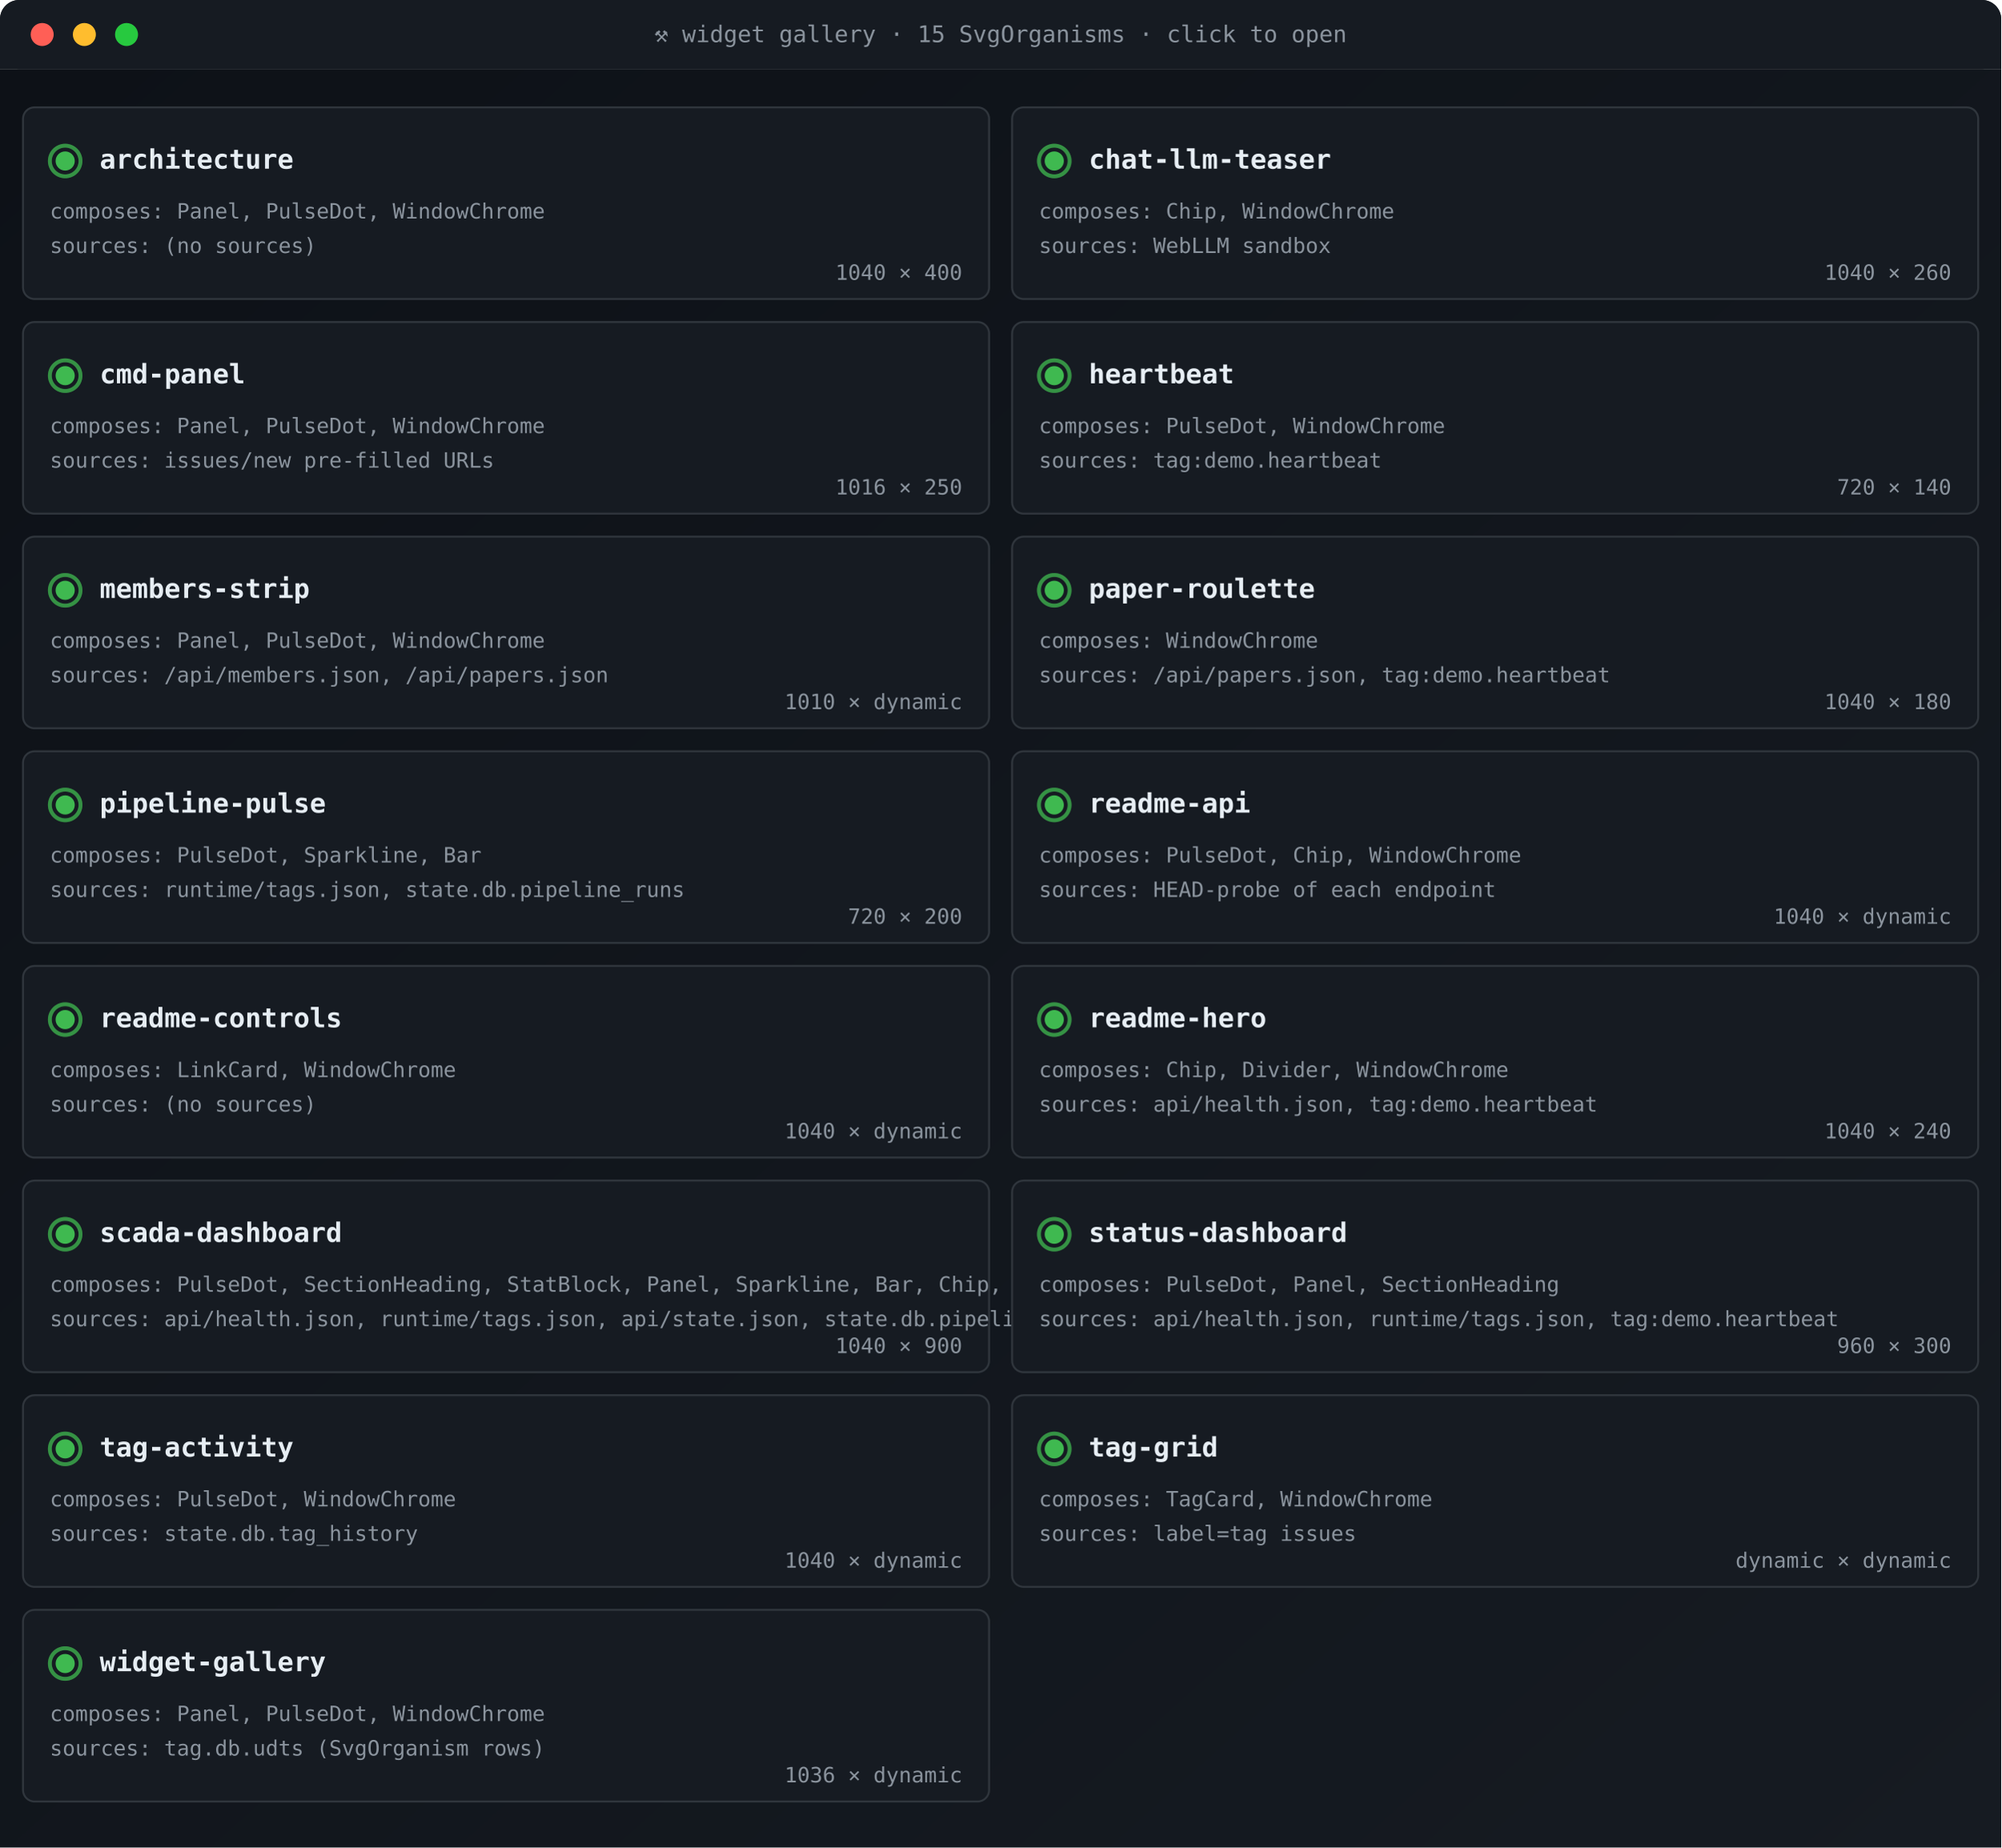
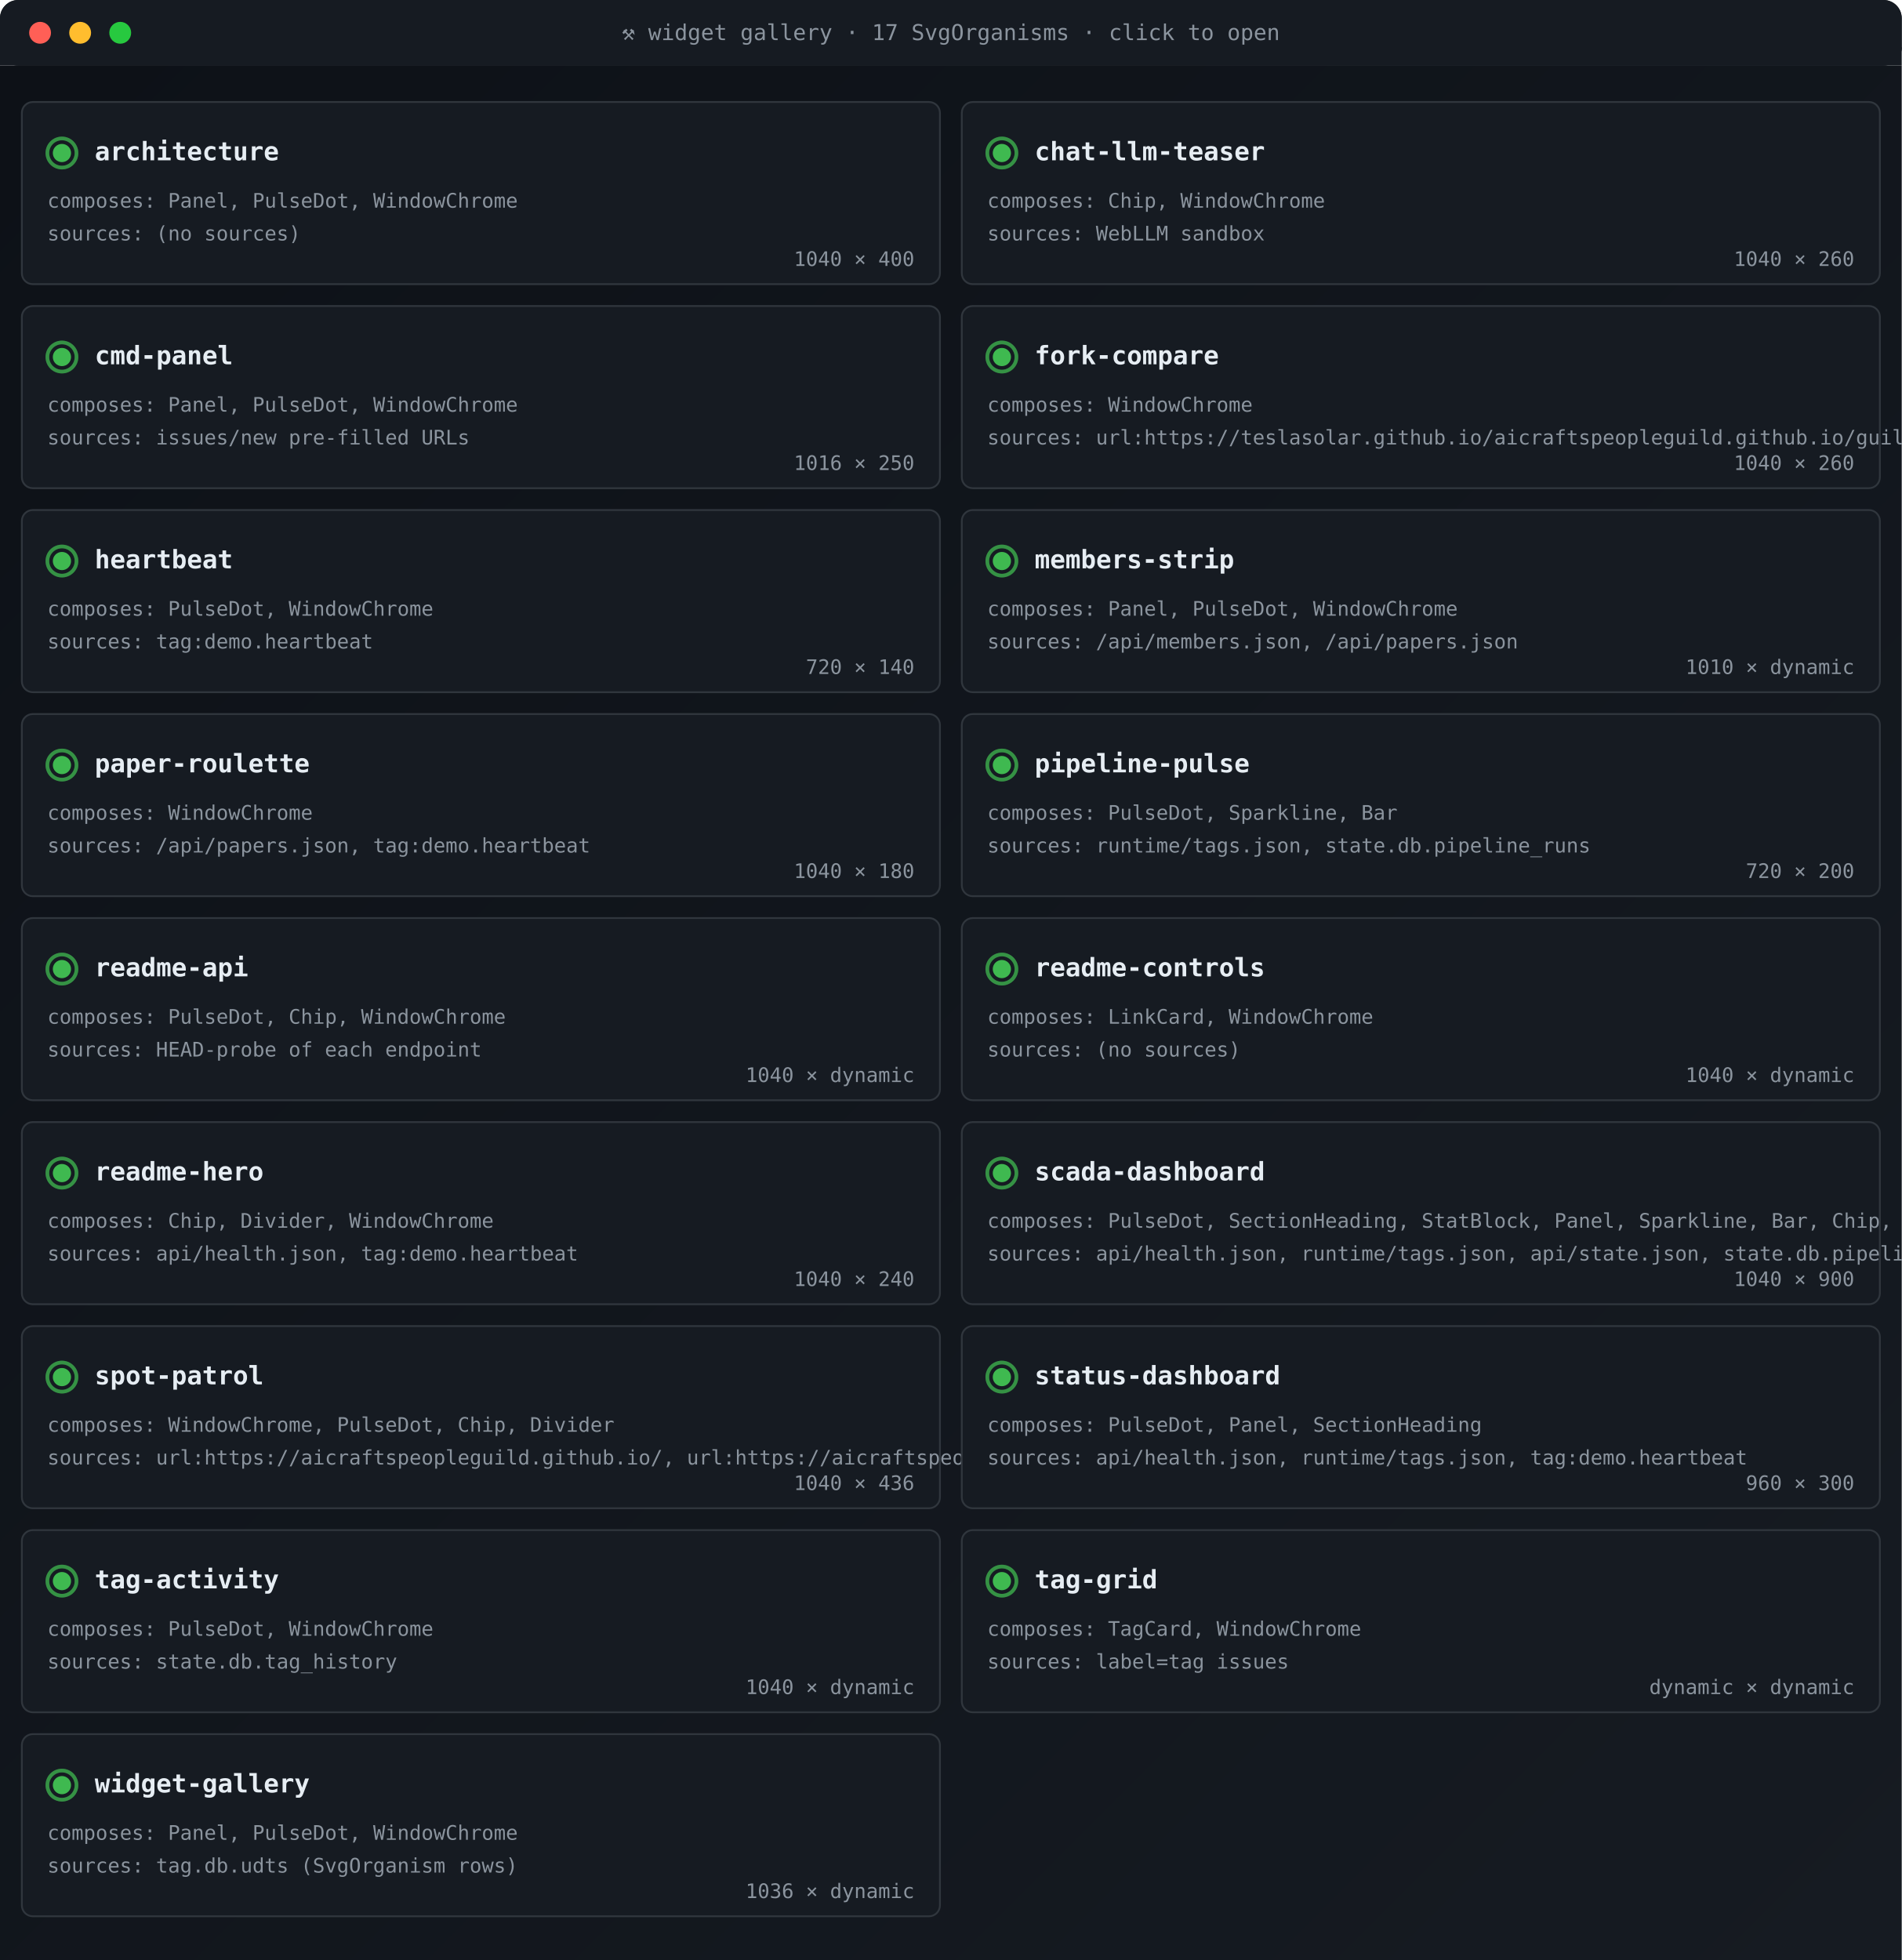
- <svg xmlns="http://www.w3.org/2000/svg" viewBox="0 0 1044 964" width="1044" height="964" role="img" aria-label="ACG widget gallery">
+ <svg xmlns="http://www.w3.org/2000/svg" viewBox="0 0 1044 1076" width="1044" height="1076" role="img" aria-label="ACG widget gallery">
  <defs>
    <linearGradient id="gBg" x1="0" x2="1" y1="0" y2="1">
      <stop offset="0" stop-color="#0d1117" />
      <stop offset="1" stop-color="#161b22" />
    </linearGradient>
    <style>
      .t{font-family:'SFMono-Regular',Consolas,monospace}
      .lb{fill:#8b949e;font-size:10px;text-transform:uppercase;letter-spacing:1.6px}
      .va{fill:#e6edf3;font-size:20px;font-weight:700}
      .vs{fill:#e6edf3;font-size:14px;font-weight:600}
      .lo{fill:#79c0ff;font-size:11px}
      .sub{fill:#8b949e;font-size:11px}
      .g{fill:#3fb950} .a{fill:#e3b341} .r{fill:#f85149}
      .p{fill:#a371f7} .o{fill:#f0883e}
      .pulse{animation:plz 1.8s ease-out infinite}
      @keyframes plz{
        0%{transform:scale(1);opacity:.85}
        45%{transform:scale(1.35);opacity:.3}
        100%{transform:scale(1.8);opacity:0}
      }
      .spin{animation:sp 4s linear infinite;transform-origin:center}
      @keyframes sp{from{transform:rotate(0)}to{transform:rotate(360deg)}}
    </style>
  </defs>
  <rect width="1044" height="36" rx="10" fill="url(#gBg)" />
  <rect x="0" y="0" width="1044" height="36" rx="10" fill="#161b22" />
  <rect x="0" y="26" width="1044" height="10" fill="#161b22" />
  <circle cx="22" cy="18" r="6" fill="#ff5f56" />
  <circle cx="44" cy="18" r="6" fill="#ffbd2e" />
  <circle cx="66" cy="18" r="6" fill="#27c93f" />
-   <text x="522" y="22" text-anchor="middle" class="t" font-size="12" fill="#8b949e">⚒ widget gallery · 15 SvgOrganisms · click to open</text>
-   <rect y="36" width="1044" height="928" fill="url(#gBg)" />
+   <text x="522" y="22" text-anchor="middle" class="t" font-size="12" fill="#8b949e">⚒ widget gallery · 17 SvgOrganisms · click to open</text>
+   <rect y="36" width="1044" height="1040" fill="url(#gBg)" />
  <a href="https://teslasolar.github.io/aicraftspeopleguild.github.io/guild/Enterprise/L2/hmi/web/assets/svg/architecture.svg" target="_blank">
    <rect x="12" y="56" width="504" height="100" rx="6" fill="#161b22" stroke="#30363d" stroke-width="1" />
    <g style="transform-origin:34px 84px">
      <circle cx="34" cy="84" r="8" fill="none" stroke="#3fb950" stroke-width="2" opacity=".5" class="pulse" />
      <circle cx="34" cy="84" r="8" fill="none" stroke="#3fb950" stroke-width="2" opacity=".5" class="pulse" style="animation-delay:.6s" />
    </g>
    <circle cx="34" cy="84" r="5" class="g" />
    <text x="52" y="88" class="t vs">architecture</text>
    <text x="26" y="114" class="t sub">composes: Panel, PulseDot, WindowChrome</text>
    <text x="26" y="132" class="t sub">sources: (no sources)</text>
    <text x="502" y="146" text-anchor="end" class="t sub">1040 × 400</text>
  </a>
  <a href="https://teslasolar.github.io/aicraftspeopleguild.github.io/guild/Enterprise/L2/hmi/web/assets/svg/chat-llm-teaser.svg" target="_blank">
    <rect x="528" y="56" width="504" height="100" rx="6" fill="#161b22" stroke="#30363d" stroke-width="1" />
    <g style="transform-origin:550px 84px">
      <circle cx="550" cy="84" r="8" fill="none" stroke="#3fb950" stroke-width="2" opacity=".5" class="pulse" />
      <circle cx="550" cy="84" r="8" fill="none" stroke="#3fb950" stroke-width="2" opacity=".5" class="pulse" style="animation-delay:.6s" />
    </g>
    <circle cx="550" cy="84" r="5" class="g" />
    <text x="568" y="88" class="t vs">chat-llm-teaser</text>
    <text x="542" y="114" class="t sub">composes: Chip, WindowChrome</text>
    <text x="542" y="132" class="t sub">sources: WebLLM sandbox</text>
    <text x="1018" y="146" text-anchor="end" class="t sub">1040 × 260</text>
  </a>
  <a href="https://teslasolar.github.io/aicraftspeopleguild.github.io/guild/Enterprise/L2/hmi/web/assets/svg/cmd-panel.svg" target="_blank">
    <rect x="12" y="168" width="504" height="100" rx="6" fill="#161b22" stroke="#30363d" stroke-width="1" />
    <g style="transform-origin:34px 196px">
      <circle cx="34" cy="196" r="8" fill="none" stroke="#3fb950" stroke-width="2" opacity=".5" class="pulse" />
      <circle cx="34" cy="196" r="8" fill="none" stroke="#3fb950" stroke-width="2" opacity=".5" class="pulse" style="animation-delay:.6s" />
    </g>
    <circle cx="34" cy="196" r="5" class="g" />
    <text x="52" y="200" class="t vs">cmd-panel</text>
    <text x="26" y="226" class="t sub">composes: Panel, PulseDot, WindowChrome</text>
    <text x="26" y="244" class="t sub">sources: issues/new pre-filled URLs</text>
    <text x="502" y="258" text-anchor="end" class="t sub">1016 × 250</text>
  </a>
-   <a href="https://teslasolar.github.io/aicraftspeopleguild.github.io/guild/Enterprise/L2/hmi/web/assets/svg/heartbeat.svg" target="_blank">
+   <a href="https://teslasolar.github.io/aicraftspeopleguild.github.io/guild/Enterprise/L2/hmi/web/assets/svg/fork-compare.svg" target="_blank">
    <rect x="528" y="168" width="504" height="100" rx="6" fill="#161b22" stroke="#30363d" stroke-width="1" />
    <g style="transform-origin:550px 196px">
      <circle cx="550" cy="196" r="8" fill="none" stroke="#3fb950" stroke-width="2" opacity=".5" class="pulse" />
      <circle cx="550" cy="196" r="8" fill="none" stroke="#3fb950" stroke-width="2" opacity=".5" class="pulse" style="animation-delay:.6s" />
    </g>
    <circle cx="550" cy="196" r="5" class="g" />
-     <text x="568" y="200" class="t vs">heartbeat</text>
-     <text x="542" y="226" class="t sub">composes: PulseDot, WindowChrome</text>
-     <text x="542" y="244" class="t sub">sources: tag:demo.heartbeat</text>
-     <text x="1018" y="258" text-anchor="end" class="t sub">720 × 140</text>
-   </a>
-   <a href="https://teslasolar.github.io/aicraftspeopleguild.github.io/guild/Enterprise/L2/hmi/web/assets/svg/members-strip.svg" target="_blank">
+     <text x="568" y="200" class="t vs">fork-compare</text>
+     <text x="542" y="226" class="t sub">composes: WindowChrome</text>
+     <text x="542" y="244" class="t sub">sources: url:https://teslasolar.github.io/aicraftspeopleguild.github.io/guild/Ent</text>
+     <text x="1018" y="258" text-anchor="end" class="t sub">1040 × 260</text>
+   </a>
+   <a href="https://teslasolar.github.io/aicraftspeopleguild.github.io/guild/Enterprise/L2/hmi/web/assets/svg/heartbeat.svg" target="_blank">
    <rect x="12" y="280" width="504" height="100" rx="6" fill="#161b22" stroke="#30363d" stroke-width="1" />
    <g style="transform-origin:34px 308px">
      <circle cx="34" cy="308" r="8" fill="none" stroke="#3fb950" stroke-width="2" opacity=".5" class="pulse" />
      <circle cx="34" cy="308" r="8" fill="none" stroke="#3fb950" stroke-width="2" opacity=".5" class="pulse" style="animation-delay:.6s" />
    </g>
    <circle cx="34" cy="308" r="5" class="g" />
-     <text x="52" y="312" class="t vs">members-strip</text>
-     <text x="26" y="338" class="t sub">composes: Panel, PulseDot, WindowChrome</text>
-     <text x="26" y="356" class="t sub">sources: /api/members.json, /api/papers.json</text>
-     <text x="502" y="370" text-anchor="end" class="t sub">1010 × dynamic</text>
-   </a>
-   <a href="https://teslasolar.github.io/aicraftspeopleguild.github.io/guild/Enterprise/L2/hmi/web/assets/svg/paper-roulette.svg" target="_blank">
+     <text x="52" y="312" class="t vs">heartbeat</text>
+     <text x="26" y="338" class="t sub">composes: PulseDot, WindowChrome</text>
+     <text x="26" y="356" class="t sub">sources: tag:demo.heartbeat</text>
+     <text x="502" y="370" text-anchor="end" class="t sub">720 × 140</text>
+   </a>
+   <a href="https://teslasolar.github.io/aicraftspeopleguild.github.io/guild/Enterprise/L2/hmi/web/assets/svg/members-strip.svg" target="_blank">
    <rect x="528" y="280" width="504" height="100" rx="6" fill="#161b22" stroke="#30363d" stroke-width="1" />
    <g style="transform-origin:550px 308px">
      <circle cx="550" cy="308" r="8" fill="none" stroke="#3fb950" stroke-width="2" opacity=".5" class="pulse" />
      <circle cx="550" cy="308" r="8" fill="none" stroke="#3fb950" stroke-width="2" opacity=".5" class="pulse" style="animation-delay:.6s" />
    </g>
    <circle cx="550" cy="308" r="5" class="g" />
-     <text x="568" y="312" class="t vs">paper-roulette</text>
-     <text x="542" y="338" class="t sub">composes: WindowChrome</text>
-     <text x="542" y="356" class="t sub">sources: /api/papers.json, tag:demo.heartbeat</text>
-     <text x="1018" y="370" text-anchor="end" class="t sub">1040 × 180</text>
-   </a>
-   <a href="https://teslasolar.github.io/aicraftspeopleguild.github.io/guild/Enterprise/L2/hmi/web/assets/svg/pipeline-pulse.svg" target="_blank">
+     <text x="568" y="312" class="t vs">members-strip</text>
+     <text x="542" y="338" class="t sub">composes: Panel, PulseDot, WindowChrome</text>
+     <text x="542" y="356" class="t sub">sources: /api/members.json, /api/papers.json</text>
+     <text x="1018" y="370" text-anchor="end" class="t sub">1010 × dynamic</text>
+   </a>
+   <a href="https://teslasolar.github.io/aicraftspeopleguild.github.io/guild/Enterprise/L2/hmi/web/assets/svg/paper-roulette.svg" target="_blank">
    <rect x="12" y="392" width="504" height="100" rx="6" fill="#161b22" stroke="#30363d" stroke-width="1" />
    <g style="transform-origin:34px 420px">
      <circle cx="34" cy="420" r="8" fill="none" stroke="#3fb950" stroke-width="2" opacity=".5" class="pulse" />
      <circle cx="34" cy="420" r="8" fill="none" stroke="#3fb950" stroke-width="2" opacity=".5" class="pulse" style="animation-delay:.6s" />
    </g>
    <circle cx="34" cy="420" r="5" class="g" />
-     <text x="52" y="424" class="t vs">pipeline-pulse</text>
-     <text x="26" y="450" class="t sub">composes: PulseDot, Sparkline, Bar</text>
-     <text x="26" y="468" class="t sub">sources: runtime/tags.json, state.db.pipeline_runs</text>
-     <text x="502" y="482" text-anchor="end" class="t sub">720 × 200</text>
-   </a>
-   <a href="https://teslasolar.github.io/aicraftspeopleguild.github.io/guild/Enterprise/L2/hmi/web/assets/svg/readme-api.svg" target="_blank">
+     <text x="52" y="424" class="t vs">paper-roulette</text>
+     <text x="26" y="450" class="t sub">composes: WindowChrome</text>
+     <text x="26" y="468" class="t sub">sources: /api/papers.json, tag:demo.heartbeat</text>
+     <text x="502" y="482" text-anchor="end" class="t sub">1040 × 180</text>
+   </a>
+   <a href="https://teslasolar.github.io/aicraftspeopleguild.github.io/guild/Enterprise/L2/hmi/web/assets/svg/pipeline-pulse.svg" target="_blank">
    <rect x="528" y="392" width="504" height="100" rx="6" fill="#161b22" stroke="#30363d" stroke-width="1" />
    <g style="transform-origin:550px 420px">
      <circle cx="550" cy="420" r="8" fill="none" stroke="#3fb950" stroke-width="2" opacity=".5" class="pulse" />
      <circle cx="550" cy="420" r="8" fill="none" stroke="#3fb950" stroke-width="2" opacity=".5" class="pulse" style="animation-delay:.6s" />
    </g>
    <circle cx="550" cy="420" r="5" class="g" />
-     <text x="568" y="424" class="t vs">readme-api</text>
-     <text x="542" y="450" class="t sub">composes: PulseDot, Chip, WindowChrome</text>
-     <text x="542" y="468" class="t sub">sources: HEAD-probe of each endpoint</text>
-     <text x="1018" y="482" text-anchor="end" class="t sub">1040 × dynamic</text>
-   </a>
-   <a href="https://teslasolar.github.io/aicraftspeopleguild.github.io/guild/Enterprise/L2/hmi/web/assets/svg/readme-controls.svg" target="_blank">
+     <text x="568" y="424" class="t vs">pipeline-pulse</text>
+     <text x="542" y="450" class="t sub">composes: PulseDot, Sparkline, Bar</text>
+     <text x="542" y="468" class="t sub">sources: runtime/tags.json, state.db.pipeline_runs</text>
+     <text x="1018" y="482" text-anchor="end" class="t sub">720 × 200</text>
+   </a>
+   <a href="https://teslasolar.github.io/aicraftspeopleguild.github.io/guild/Enterprise/L2/hmi/web/assets/svg/readme-api.svg" target="_blank">
    <rect x="12" y="504" width="504" height="100" rx="6" fill="#161b22" stroke="#30363d" stroke-width="1" />
    <g style="transform-origin:34px 532px">
      <circle cx="34" cy="532" r="8" fill="none" stroke="#3fb950" stroke-width="2" opacity=".5" class="pulse" />
      <circle cx="34" cy="532" r="8" fill="none" stroke="#3fb950" stroke-width="2" opacity=".5" class="pulse" style="animation-delay:.6s" />
    </g>
    <circle cx="34" cy="532" r="5" class="g" />
-     <text x="52" y="536" class="t vs">readme-controls</text>
-     <text x="26" y="562" class="t sub">composes: LinkCard, WindowChrome</text>
-     <text x="26" y="580" class="t sub">sources: (no sources)</text>
+     <text x="52" y="536" class="t vs">readme-api</text>
+     <text x="26" y="562" class="t sub">composes: PulseDot, Chip, WindowChrome</text>
+     <text x="26" y="580" class="t sub">sources: HEAD-probe of each endpoint</text>
    <text x="502" y="594" text-anchor="end" class="t sub">1040 × dynamic</text>
  </a>
-   <a href="https://teslasolar.github.io/aicraftspeopleguild.github.io/guild/Enterprise/L2/hmi/web/assets/svg/readme-hero.svg" target="_blank">
+   <a href="https://teslasolar.github.io/aicraftspeopleguild.github.io/guild/Enterprise/L2/hmi/web/assets/svg/readme-controls.svg" target="_blank">
    <rect x="528" y="504" width="504" height="100" rx="6" fill="#161b22" stroke="#30363d" stroke-width="1" />
    <g style="transform-origin:550px 532px">
      <circle cx="550" cy="532" r="8" fill="none" stroke="#3fb950" stroke-width="2" opacity=".5" class="pulse" />
      <circle cx="550" cy="532" r="8" fill="none" stroke="#3fb950" stroke-width="2" opacity=".5" class="pulse" style="animation-delay:.6s" />
    </g>
    <circle cx="550" cy="532" r="5" class="g" />
-     <text x="568" y="536" class="t vs">readme-hero</text>
-     <text x="542" y="562" class="t sub">composes: Chip, Divider, WindowChrome</text>
-     <text x="542" y="580" class="t sub">sources: api/health.json, tag:demo.heartbeat</text>
-     <text x="1018" y="594" text-anchor="end" class="t sub">1040 × 240</text>
-   </a>
-   <a href="https://teslasolar.github.io/aicraftspeopleguild.github.io/guild/Enterprise/L2/hmi/web/assets/svg/scada-dashboard.svg" target="_blank">
+     <text x="568" y="536" class="t vs">readme-controls</text>
+     <text x="542" y="562" class="t sub">composes: LinkCard, WindowChrome</text>
+     <text x="542" y="580" class="t sub">sources: (no sources)</text>
+     <text x="1018" y="594" text-anchor="end" class="t sub">1040 × dynamic</text>
+   </a>
+   <a href="https://teslasolar.github.io/aicraftspeopleguild.github.io/guild/Enterprise/L2/hmi/web/assets/svg/readme-hero.svg" target="_blank">
    <rect x="12" y="616" width="504" height="100" rx="6" fill="#161b22" stroke="#30363d" stroke-width="1" />
    <g style="transform-origin:34px 644px">
      <circle cx="34" cy="644" r="8" fill="none" stroke="#3fb950" stroke-width="2" opacity=".5" class="pulse" />
      <circle cx="34" cy="644" r="8" fill="none" stroke="#3fb950" stroke-width="2" opacity=".5" class="pulse" style="animation-delay:.6s" />
    </g>
    <circle cx="34" cy="644" r="5" class="g" />
-     <text x="52" y="648" class="t vs">scada-dashboard</text>
-     <text x="26" y="674" class="t sub">composes: PulseDot, SectionHeading, StatBlock, Panel, Sparkline, Bar, Chip, TagCar</text>
-     <text x="26" y="692" class="t sub">sources: api/health.json, runtime/tags.json, api/state.json, state.db.pipeline_ru</text>
-     <text x="502" y="706" text-anchor="end" class="t sub">1040 × 900</text>
-   </a>
-   <a href="https://teslasolar.github.io/aicraftspeopleguild.github.io/guild/Enterprise/L2/hmi/web/assets/svg/status-dashboard.svg" target="_blank">
+     <text x="52" y="648" class="t vs">readme-hero</text>
+     <text x="26" y="674" class="t sub">composes: Chip, Divider, WindowChrome</text>
+     <text x="26" y="692" class="t sub">sources: api/health.json, tag:demo.heartbeat</text>
+     <text x="502" y="706" text-anchor="end" class="t sub">1040 × 240</text>
+   </a>
+   <a href="https://teslasolar.github.io/aicraftspeopleguild.github.io/guild/Enterprise/L2/hmi/web/assets/svg/scada-dashboard.svg" target="_blank">
    <rect x="528" y="616" width="504" height="100" rx="6" fill="#161b22" stroke="#30363d" stroke-width="1" />
    <g style="transform-origin:550px 644px">
      <circle cx="550" cy="644" r="8" fill="none" stroke="#3fb950" stroke-width="2" opacity=".5" class="pulse" />
      <circle cx="550" cy="644" r="8" fill="none" stroke="#3fb950" stroke-width="2" opacity=".5" class="pulse" style="animation-delay:.6s" />
    </g>
    <circle cx="550" cy="644" r="5" class="g" />
-     <text x="568" y="648" class="t vs">status-dashboard</text>
-     <text x="542" y="674" class="t sub">composes: PulseDot, Panel, SectionHeading</text>
-     <text x="542" y="692" class="t sub">sources: api/health.json, runtime/tags.json, tag:demo.heartbeat</text>
-     <text x="1018" y="706" text-anchor="end" class="t sub">960 × 300</text>
-   </a>
-   <a href="https://teslasolar.github.io/aicraftspeopleguild.github.io/guild/Enterprise/L2/hmi/web/assets/svg/tag-activity.svg" target="_blank">
+     <text x="568" y="648" class="t vs">scada-dashboard</text>
+     <text x="542" y="674" class="t sub">composes: PulseDot, SectionHeading, StatBlock, Panel, Sparkline, Bar, Chip, TagCar</text>
+     <text x="542" y="692" class="t sub">sources: api/health.json, runtime/tags.json, api/state.json, state.db.pipeline_ru</text>
+     <text x="1018" y="706" text-anchor="end" class="t sub">1040 × 900</text>
+   </a>
+   <a href="https://teslasolar.github.io/aicraftspeopleguild.github.io/guild/Enterprise/L2/hmi/web/assets/svg/spot-patrol.svg" target="_blank">
    <rect x="12" y="728" width="504" height="100" rx="6" fill="#161b22" stroke="#30363d" stroke-width="1" />
    <g style="transform-origin:34px 756px">
      <circle cx="34" cy="756" r="8" fill="none" stroke="#3fb950" stroke-width="2" opacity=".5" class="pulse" />
      <circle cx="34" cy="756" r="8" fill="none" stroke="#3fb950" stroke-width="2" opacity=".5" class="pulse" style="animation-delay:.6s" />
    </g>
    <circle cx="34" cy="756" r="5" class="g" />
-     <text x="52" y="760" class="t vs">tag-activity</text>
-     <text x="26" y="786" class="t sub">composes: PulseDot, WindowChrome</text>
-     <text x="26" y="804" class="t sub">sources: state.db.tag_history</text>
-     <text x="502" y="818" text-anchor="end" class="t sub">1040 × dynamic</text>
-   </a>
-   <a href="https://teslasolar.github.io/aicraftspeopleguild.github.io/guild/Enterprise/L2/hmi/web/assets/svg/tag-grid.svg" target="_blank">
+     <text x="52" y="760" class="t vs">spot-patrol</text>
+     <text x="26" y="786" class="t sub">composes: WindowChrome, PulseDot, Chip, Divider</text>
+     <text x="26" y="804" class="t sub">sources: url:https://aicraftspeopleguild.github.io/, url:https://aicraftspeoplegu</text>
+     <text x="502" y="818" text-anchor="end" class="t sub">1040 × 436</text>
+   </a>
+   <a href="https://teslasolar.github.io/aicraftspeopleguild.github.io/guild/Enterprise/L2/hmi/web/assets/svg/status-dashboard.svg" target="_blank">
    <rect x="528" y="728" width="504" height="100" rx="6" fill="#161b22" stroke="#30363d" stroke-width="1" />
    <g style="transform-origin:550px 756px">
      <circle cx="550" cy="756" r="8" fill="none" stroke="#3fb950" stroke-width="2" opacity=".5" class="pulse" />
      <circle cx="550" cy="756" r="8" fill="none" stroke="#3fb950" stroke-width="2" opacity=".5" class="pulse" style="animation-delay:.6s" />
    </g>
    <circle cx="550" cy="756" r="5" class="g" />
-     <text x="568" y="760" class="t vs">tag-grid</text>
-     <text x="542" y="786" class="t sub">composes: TagCard, WindowChrome</text>
-     <text x="542" y="804" class="t sub">sources: label=tag issues</text>
-     <text x="1018" y="818" text-anchor="end" class="t sub">dynamic × dynamic</text>
-   </a>
-   <a href="https://teslasolar.github.io/aicraftspeopleguild.github.io/guild/Enterprise/L2/hmi/web/assets/svg/widget-gallery.svg" target="_blank">
+     <text x="568" y="760" class="t vs">status-dashboard</text>
+     <text x="542" y="786" class="t sub">composes: PulseDot, Panel, SectionHeading</text>
+     <text x="542" y="804" class="t sub">sources: api/health.json, runtime/tags.json, tag:demo.heartbeat</text>
+     <text x="1018" y="818" text-anchor="end" class="t sub">960 × 300</text>
+   </a>
+   <a href="https://teslasolar.github.io/aicraftspeopleguild.github.io/guild/Enterprise/L2/hmi/web/assets/svg/tag-activity.svg" target="_blank">
    <rect x="12" y="840" width="504" height="100" rx="6" fill="#161b22" stroke="#30363d" stroke-width="1" />
    <g style="transform-origin:34px 868px">
      <circle cx="34" cy="868" r="8" fill="none" stroke="#3fb950" stroke-width="2" opacity=".5" class="pulse" />
      <circle cx="34" cy="868" r="8" fill="none" stroke="#3fb950" stroke-width="2" opacity=".5" class="pulse" style="animation-delay:.6s" />
    </g>
    <circle cx="34" cy="868" r="5" class="g" />
-     <text x="52" y="872" class="t vs">widget-gallery</text>
-     <text x="26" y="898" class="t sub">composes: Panel, PulseDot, WindowChrome</text>
-     <text x="26" y="916" class="t sub">sources: tag.db.udts (SvgOrganism rows)</text>
-     <text x="502" y="930" text-anchor="end" class="t sub">1036 × dynamic</text>
+     <text x="52" y="872" class="t vs">tag-activity</text>
+     <text x="26" y="898" class="t sub">composes: PulseDot, WindowChrome</text>
+     <text x="26" y="916" class="t sub">sources: state.db.tag_history</text>
+     <text x="502" y="930" text-anchor="end" class="t sub">1040 × dynamic</text>
+   </a>
+   <a href="https://teslasolar.github.io/aicraftspeopleguild.github.io/guild/Enterprise/L2/hmi/web/assets/svg/tag-grid.svg" target="_blank">
+     <rect x="528" y="840" width="504" height="100" rx="6" fill="#161b22" stroke="#30363d" stroke-width="1" />
+     <g style="transform-origin:550px 868px">
+       <circle cx="550" cy="868" r="8" fill="none" stroke="#3fb950" stroke-width="2" opacity=".5" class="pulse" />
+       <circle cx="550" cy="868" r="8" fill="none" stroke="#3fb950" stroke-width="2" opacity=".5" class="pulse" style="animation-delay:.6s" />
+     </g>
+     <circle cx="550" cy="868" r="5" class="g" />
+     <text x="568" y="872" class="t vs">tag-grid</text>
+     <text x="542" y="898" class="t sub">composes: TagCard, WindowChrome</text>
+     <text x="542" y="916" class="t sub">sources: label=tag issues</text>
+     <text x="1018" y="930" text-anchor="end" class="t sub">dynamic × dynamic</text>
+   </a>
+   <a href="https://teslasolar.github.io/aicraftspeopleguild.github.io/guild/Enterprise/L2/hmi/web/assets/svg/widget-gallery.svg" target="_blank">
+     <rect x="12" y="952" width="504" height="100" rx="6" fill="#161b22" stroke="#30363d" stroke-width="1" />
+     <g style="transform-origin:34px 980px">
+       <circle cx="34" cy="980" r="8" fill="none" stroke="#3fb950" stroke-width="2" opacity=".5" class="pulse" />
+       <circle cx="34" cy="980" r="8" fill="none" stroke="#3fb950" stroke-width="2" opacity=".5" class="pulse" style="animation-delay:.6s" />
+     </g>
+     <circle cx="34" cy="980" r="5" class="g" />
+     <text x="52" y="984" class="t vs">widget-gallery</text>
+     <text x="26" y="1010" class="t sub">composes: Panel, PulseDot, WindowChrome</text>
+     <text x="26" y="1028" class="t sub">sources: tag.db.udts (SvgOrganism rows)</text>
+     <text x="502" y="1042" text-anchor="end" class="t sub">1036 × dynamic</text>
  </a>
</svg>
